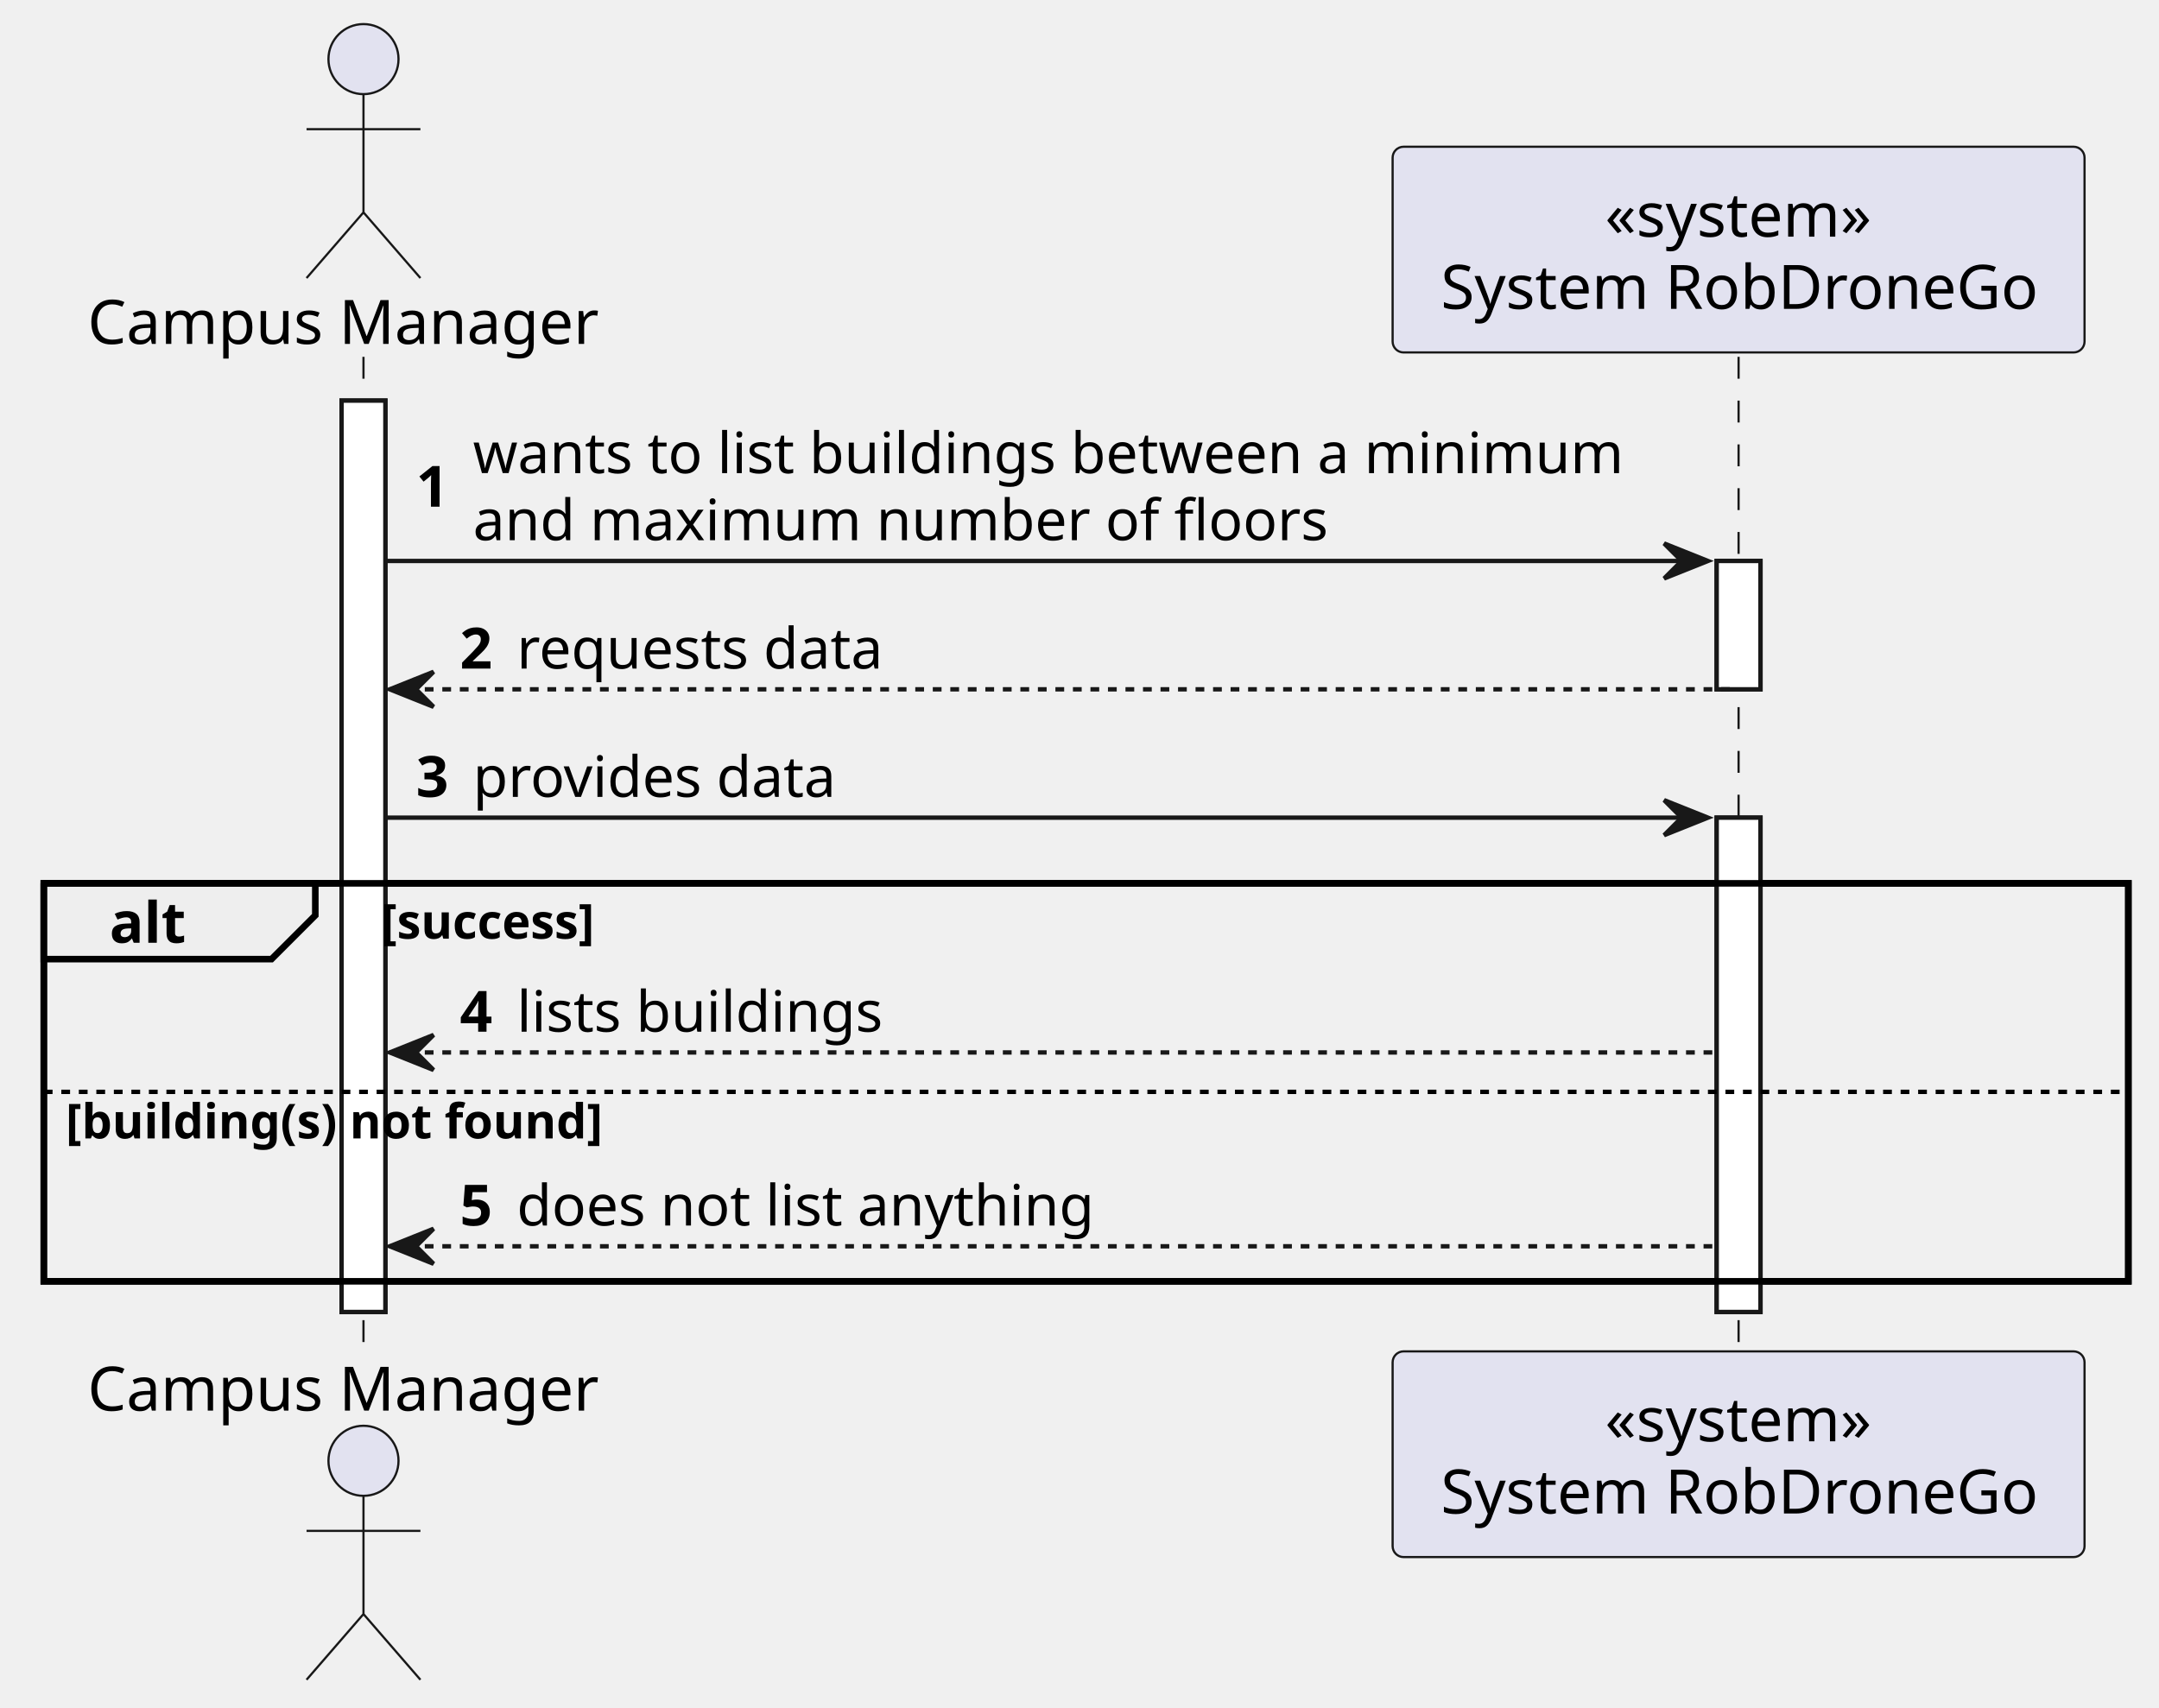
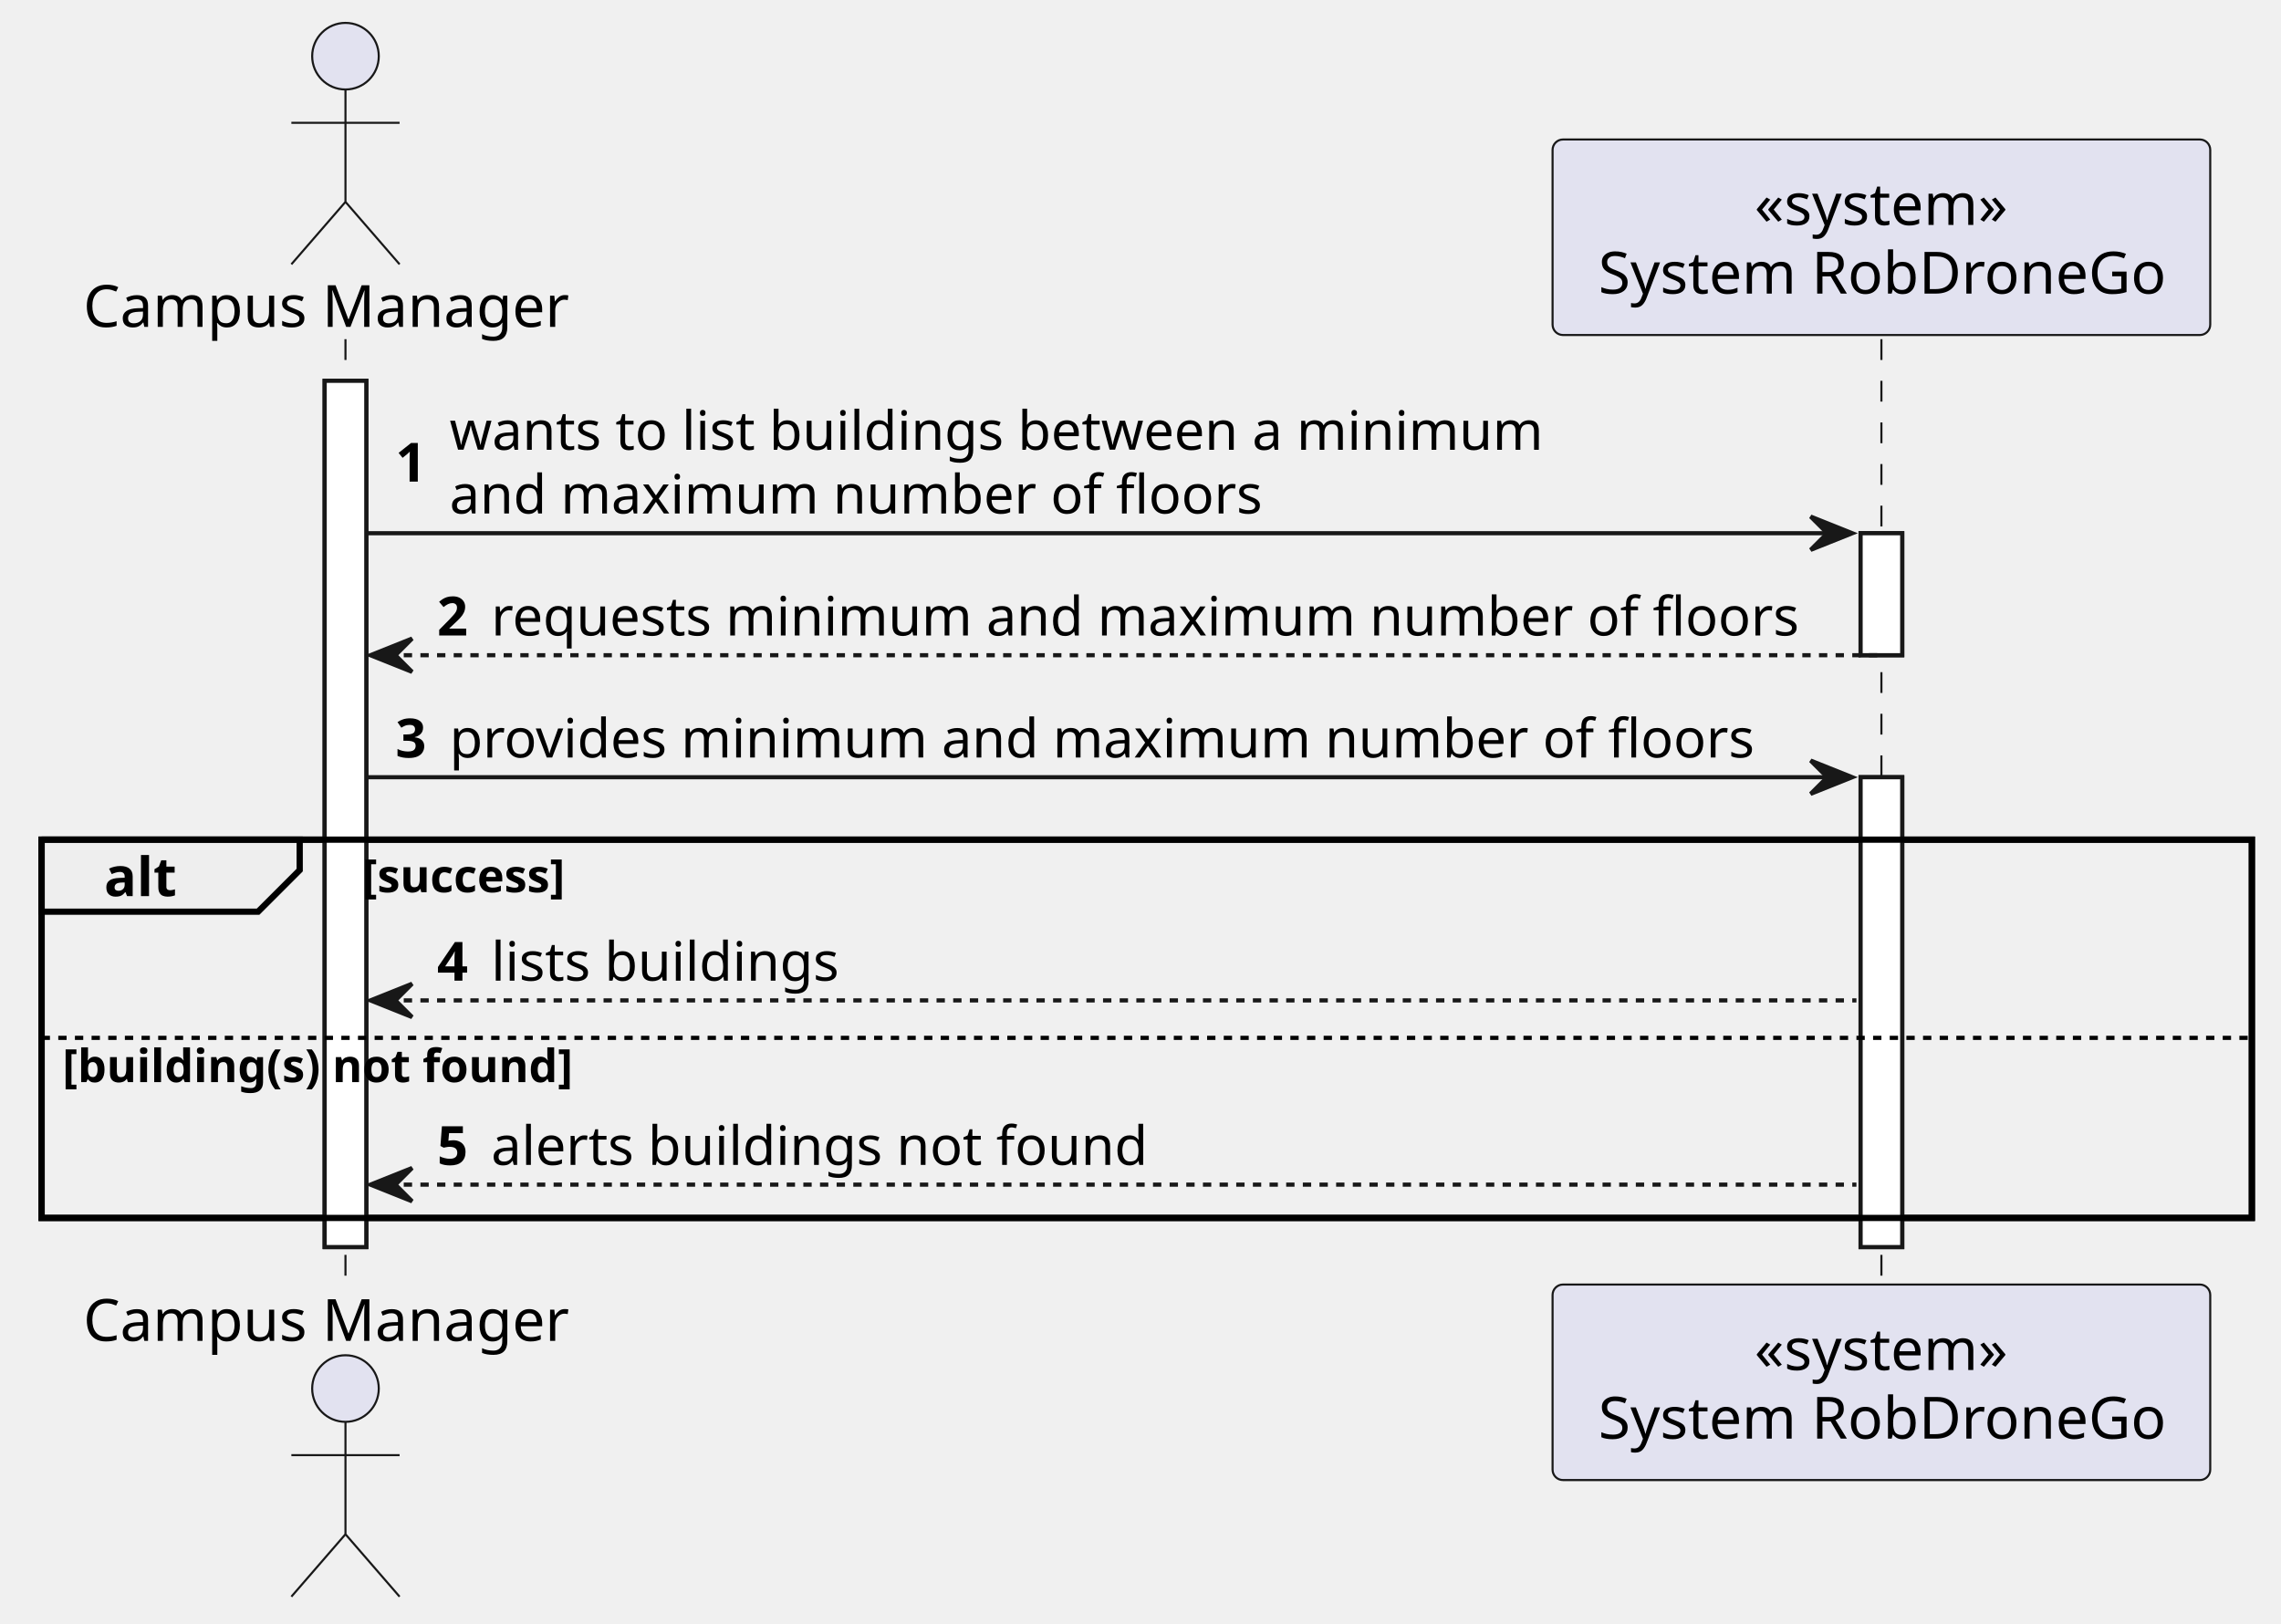
- <svg xmlns="http://www.w3.org/2000/svg" contentStyleType="text/css" height="390px" preserveAspectRatio="none" style="width:493px;height:390px;background:#FFFFFF;" version="1.1" viewBox="0 0 493 390" width="493px" zoomAndPan="magnify">
+ <svg xmlns="http://www.w3.org/2000/svg" contentStyleType="text/css" height="390px" preserveAspectRatio="none" style="width:548px;height:390px;background:#FFFFFF;" version="1.1" viewBox="0 0 548 390" width="548px" zoomAndPan="magnify">
  <defs />
  <g>
    <rect fill="#FFFFFF" height="208.129" style="stroke:#181818;stroke-width:1.0;" width="10" x="78" y="91.488" />
-     <rect fill="#FFFFFF" height="29.311" style="stroke:#181818;stroke-width:1.0;" width="10" x="392" y="128.109" />
-     <rect fill="#FFFFFF" height="112.887" style="stroke:#181818;stroke-width:1.0;" width="10" x="392" y="186.731" />
-     <rect fill="none" height="90.887" style="stroke:#000000;stroke-width:1.5;" width="476" x="10" y="201.731" />
+     <rect fill="#FFFFFF" height="29.311" style="stroke:#181818;stroke-width:1.0;" width="10" x="447" y="128.109" />
+     <rect fill="#FFFFFF" height="112.887" style="stroke:#181818;stroke-width:1.0;" width="10" x="447" y="186.731" />
+     <rect fill="none" height="90.887" style="stroke:#000000;stroke-width:1.5;" width="531" x="10" y="201.731" />
    <line style="stroke:#181818;stroke-width:0.5;stroke-dasharray:5.0,5.0;" x1="83" x2="83" y1="81.488" y2="309.617" />
-     <line style="stroke:#181818;stroke-width:0.5;stroke-dasharray:5.0,5.0;" x1="397" x2="397" y1="81.488" y2="309.617" />
+     <line style="stroke:#181818;stroke-width:0.5;stroke-dasharray:5.0,5.0;" x1="452" x2="452" y1="81.488" y2="309.617" />
    <text fill="#000000" font-family="sans-serif" font-size="14" lengthAdjust="spacing" textLength="120" x="20" y="78.535">Campus Manager</text>
    <ellipse cx="83" cy="13.5" fill="#E2E2F0" rx="8" ry="8" style="stroke:#181818;stroke-width:0.5;" />
    <path d="M83,21.5 L83,48.5 M70,29.5 L96,29.5 M83,48.5 L70,63.5 M83,48.5 L96,63.5 " fill="none" style="stroke:#181818;stroke-width:0.5;" />
    <text fill="#000000" font-family="sans-serif" font-size="14" lengthAdjust="spacing" textLength="120" x="20" y="322.152">Campus Manager</text>
    <ellipse cx="83" cy="333.606" fill="#E2E2F0" rx="8" ry="8" style="stroke:#181818;stroke-width:0.5;" />
    <path d="M83,341.606 L83,368.606 M70,349.606 L96,349.606 M83,368.606 L70,383.606 M83,368.606 L96,383.606 " fill="none" style="stroke:#181818;stroke-width:0.5;" />
-     <rect fill="#E2E2F0" height="46.977" rx="2.5" ry="2.5" style="stroke:#181818;stroke-width:0.5;" width="158" x="318" y="33.512" />
-     <text fill="#000000" font-family="sans-serif" font-size="14" lengthAdjust="spacing" textLength="61" x="366.5" y="54.047">«system»</text>
-     <text fill="#000000" font-family="sans-serif" font-size="14" lengthAdjust="spacing" textLength="140" x="329" y="70.535">System RobDroneGo</text>
-     <rect fill="#E2E2F0" height="46.977" rx="2.5" ry="2.5" style="stroke:#181818;stroke-width:0.5;" width="158" x="318" y="308.617" />
-     <text fill="#000000" font-family="sans-serif" font-size="14" lengthAdjust="spacing" textLength="61" x="366.5" y="329.152">«system»</text>
-     <text fill="#000000" font-family="sans-serif" font-size="14" lengthAdjust="spacing" textLength="140" x="329" y="345.641">System RobDroneGo</text>
+     <rect fill="#E2E2F0" height="46.977" rx="2.5" ry="2.5" style="stroke:#181818;stroke-width:0.5;" width="158" x="373" y="33.512" />
+     <text fill="#000000" font-family="sans-serif" font-size="14" lengthAdjust="spacing" textLength="61" x="421.5" y="54.047">«system»</text>
+     <text fill="#000000" font-family="sans-serif" font-size="14" lengthAdjust="spacing" textLength="140" x="384" y="70.535">System RobDroneGo</text>
+     <rect fill="#E2E2F0" height="46.977" rx="2.5" ry="2.5" style="stroke:#181818;stroke-width:0.5;" width="158" x="373" y="308.617" />
+     <text fill="#000000" font-family="sans-serif" font-size="14" lengthAdjust="spacing" textLength="61" x="421.5" y="329.152">«system»</text>
+     <text fill="#000000" font-family="sans-serif" font-size="14" lengthAdjust="spacing" textLength="140" x="384" y="345.641">System RobDroneGo</text>
    <rect fill="#FFFFFF" height="208.129" style="stroke:#181818;stroke-width:1.0;" width="10" x="78" y="91.488" />
-     <rect fill="#FFFFFF" height="29.311" style="stroke:#181818;stroke-width:1.0;" width="10" x="392" y="128.109" />
-     <rect fill="#FFFFFF" height="112.887" style="stroke:#181818;stroke-width:1.0;" width="10" x="392" y="186.731" />
-     <polygon fill="#181818" points="380,124.109,390,128.109,380,132.109,384,128.109" style="stroke:#181818;stroke-width:1.0;" />
-     <line style="stroke:#181818;stroke-width:1.0;" x1="88" x2="386" y1="128.109" y2="128.109" />
+     <rect fill="#FFFFFF" height="29.311" style="stroke:#181818;stroke-width:1.0;" width="10" x="447" y="128.109" />
+     <rect fill="#FFFFFF" height="112.887" style="stroke:#181818;stroke-width:1.0;" width="10" x="447" y="186.731" />
+     <polygon fill="#181818" points="435,124.109,445,128.109,435,132.109,439,128.109" style="stroke:#181818;stroke-width:1.0;" />
+     <line style="stroke:#181818;stroke-width:1.0;" x1="88" x2="441" y1="128.109" y2="128.109" />
    <text fill="#000000" font-family="sans-serif" font-size="13" font-weight="bold" lengthAdjust="spacing" textLength="9" x="95" y="115.712">1</text>
    <text fill="#000000" font-family="sans-serif" font-size="13" lengthAdjust="spacing" textLength="272" x="108" y="108.057">wants to list buildings between a minimum</text>
    <text fill="#000000" font-family="sans-serif" font-size="13" lengthAdjust="spacing" textLength="200" x="108" y="123.367">and maximum number of floors</text>
    <polygon fill="#181818" points="99,153.42,89,157.42,99,161.42,95,157.42" style="stroke:#181818;stroke-width:1.0;" />
-     <line style="stroke:#181818;stroke-width:1.0;stroke-dasharray:2.0,2.0;" x1="93" x2="396" y1="157.42" y2="157.42" />
+     <line style="stroke:#181818;stroke-width:1.0;stroke-dasharray:2.0,2.0;" x1="93" x2="451" y1="157.42" y2="157.42" />
    <text fill="#000000" font-family="sans-serif" font-size="13" font-weight="bold" lengthAdjust="spacing" textLength="9" x="105" y="152.678">2</text>
-     <text fill="#000000" font-family="sans-serif" font-size="13" lengthAdjust="spacing" textLength="85" x="118" y="152.678">requests data</text>
-     <polygon fill="#181818" points="380,182.731,390,186.731,380,190.731,384,186.731" style="stroke:#181818;stroke-width:1.0;" />
-     <line style="stroke:#181818;stroke-width:1.0;" x1="88" x2="386" y1="186.731" y2="186.731" />
+     <text fill="#000000" font-family="sans-serif" font-size="13" lengthAdjust="spacing" textLength="322" x="118" y="152.678">requests minimum and maximum number of floors</text>
+     <polygon fill="#181818" points="435,182.731,445,186.731,435,190.731,439,186.731" style="stroke:#181818;stroke-width:1.0;" />
+     <line style="stroke:#181818;stroke-width:1.0;" x1="88" x2="441" y1="186.731" y2="186.731" />
    <text fill="#000000" font-family="sans-serif" font-size="13" font-weight="bold" lengthAdjust="spacing" textLength="9" x="95" y="181.988">3</text>
-     <text fill="#000000" font-family="sans-serif" font-size="13" lengthAdjust="spacing" textLength="85" x="108" y="181.988">provides data</text>
+     <text fill="#000000" font-family="sans-serif" font-size="13" lengthAdjust="spacing" textLength="322" x="108" y="181.988">provides minimum and maximum number of floors</text>
    <path d="M10,201.731 L72,201.731 L72,209.041 L62,219.041 L10,219.041 L10,201.731 " fill="#EEEEEE" style="stroke:#000000;stroke-width:1.5;" />
-     <rect fill="none" height="90.887" style="stroke:#000000;stroke-width:1.5;" width="476" x="10" y="201.731" />
+     <rect fill="none" height="90.887" style="stroke:#000000;stroke-width:1.5;" width="531" x="10" y="201.731" />
    <text fill="#000000" font-family="sans-serif" font-size="13" font-weight="bold" lengthAdjust="spacing" textLength="17" x="25" y="215.299">alt</text>
    <text fill="#000000" font-family="sans-serif" font-size="11" font-weight="bold" lengthAdjust="spacing" textLength="51" x="87" y="214.365">[success]</text>
    <polygon fill="#181818" points="99,236.352,89,240.352,99,244.352,95,240.352" style="stroke:#181818;stroke-width:1.0;" />
-     <line style="stroke:#181818;stroke-width:1.0;stroke-dasharray:2.0,2.0;" x1="93" x2="391" y1="240.352" y2="240.352" />
+     <line style="stroke:#181818;stroke-width:1.0;stroke-dasharray:2.0,2.0;" x1="93" x2="446" y1="240.352" y2="240.352" />
    <text fill="#000000" font-family="sans-serif" font-size="13" font-weight="bold" lengthAdjust="spacing" textLength="9" x="105" y="235.609">4</text>
    <text fill="#000000" font-family="sans-serif" font-size="13" lengthAdjust="spacing" textLength="90" x="118" y="235.609">lists buildings</text>
-     <line style="stroke:#000000;stroke-width:1.0;stroke-dasharray:2.0,2.0;" x1="10" x2="486" y1="249.352" y2="249.352" />
+     <line style="stroke:#000000;stroke-width:1.0;stroke-dasharray:2.0,2.0;" x1="10" x2="541" y1="249.352" y2="249.352" />
    <text fill="#000000" font-family="sans-serif" font-size="11" font-weight="bold" lengthAdjust="spacing" textLength="128" x="15" y="259.986">[building(s) not found]</text>
    <polygon fill="#181818" points="99,280.617,89,284.617,99,288.617,95,284.617" style="stroke:#181818;stroke-width:1.0;" />
-     <line style="stroke:#181818;stroke-width:1.0;stroke-dasharray:2.0,2.0;" x1="93" x2="391" y1="284.617" y2="284.617" />
+     <line style="stroke:#181818;stroke-width:1.0;stroke-dasharray:2.0,2.0;" x1="93" x2="446" y1="284.617" y2="284.617" />
    <text fill="#000000" font-family="sans-serif" font-size="13" font-weight="bold" lengthAdjust="spacing" textLength="9" x="105" y="279.875">5</text>
-     <text fill="#000000" font-family="sans-serif" font-size="13" lengthAdjust="spacing" textLength="138" x="118" y="279.875">does not list anything</text>
+     <text fill="#000000" font-family="sans-serif" font-size="13" lengthAdjust="spacing" textLength="164" x="118" y="279.875">alerts buildings not found</text>
  </g>
</svg>
